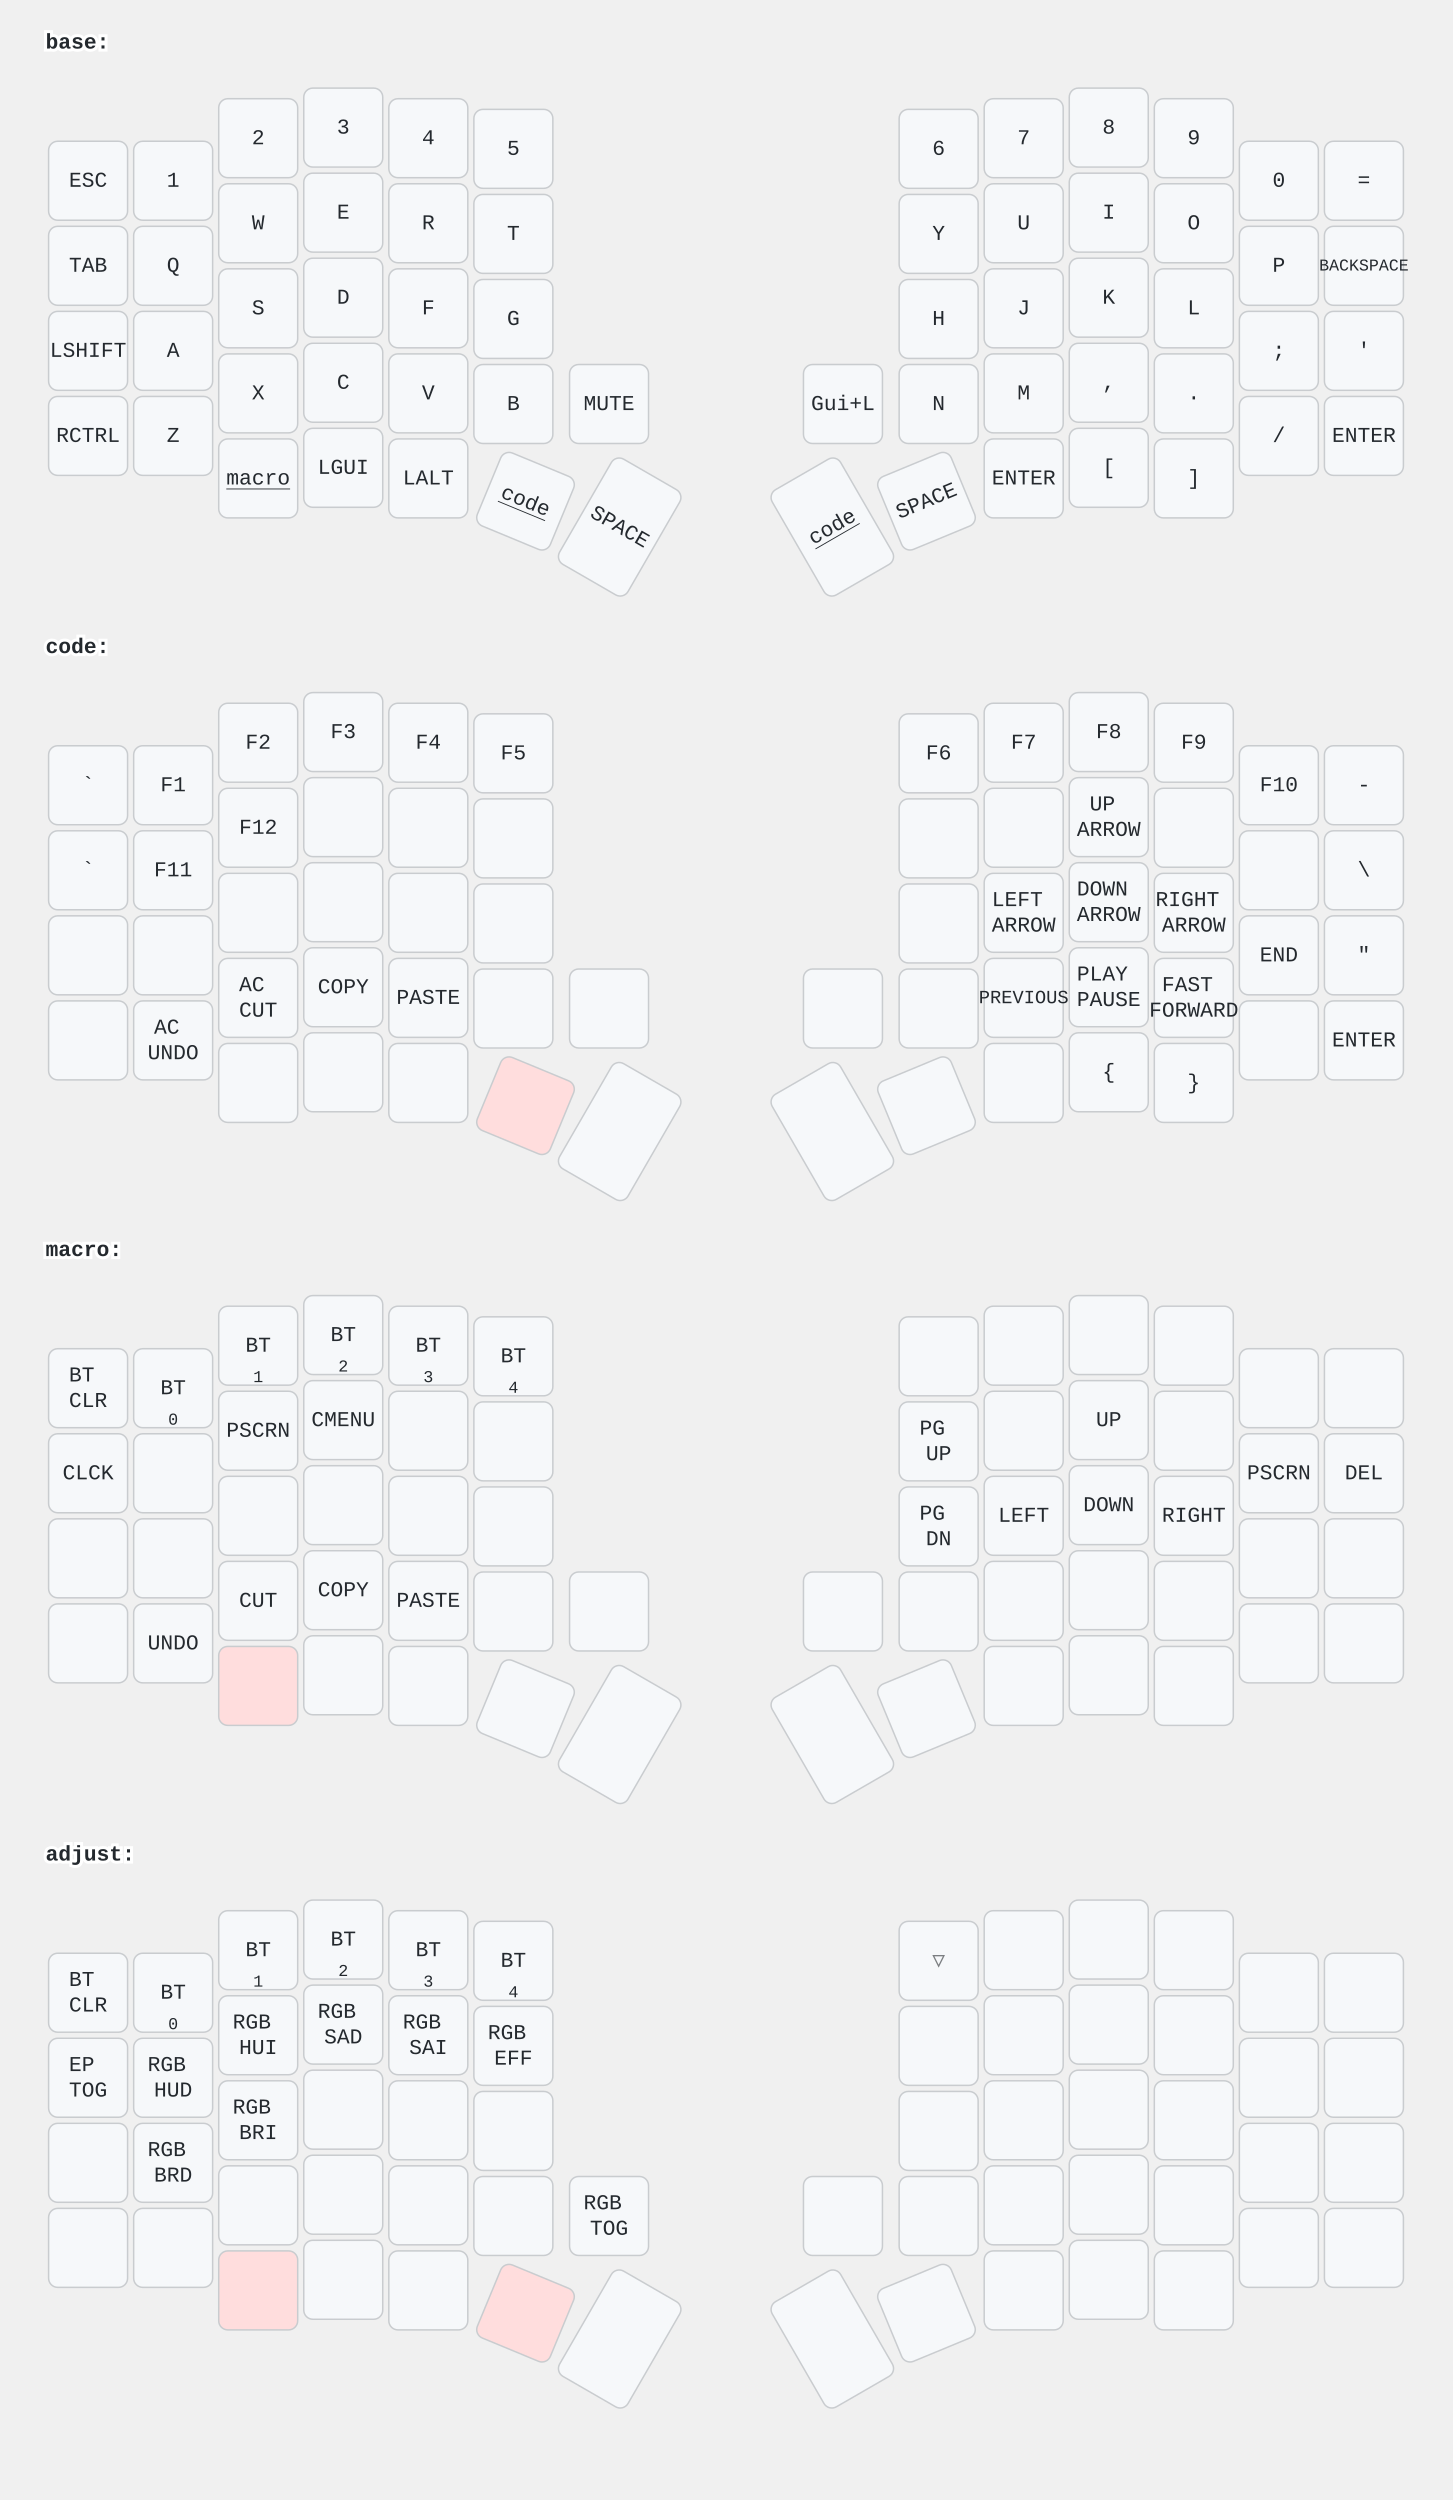
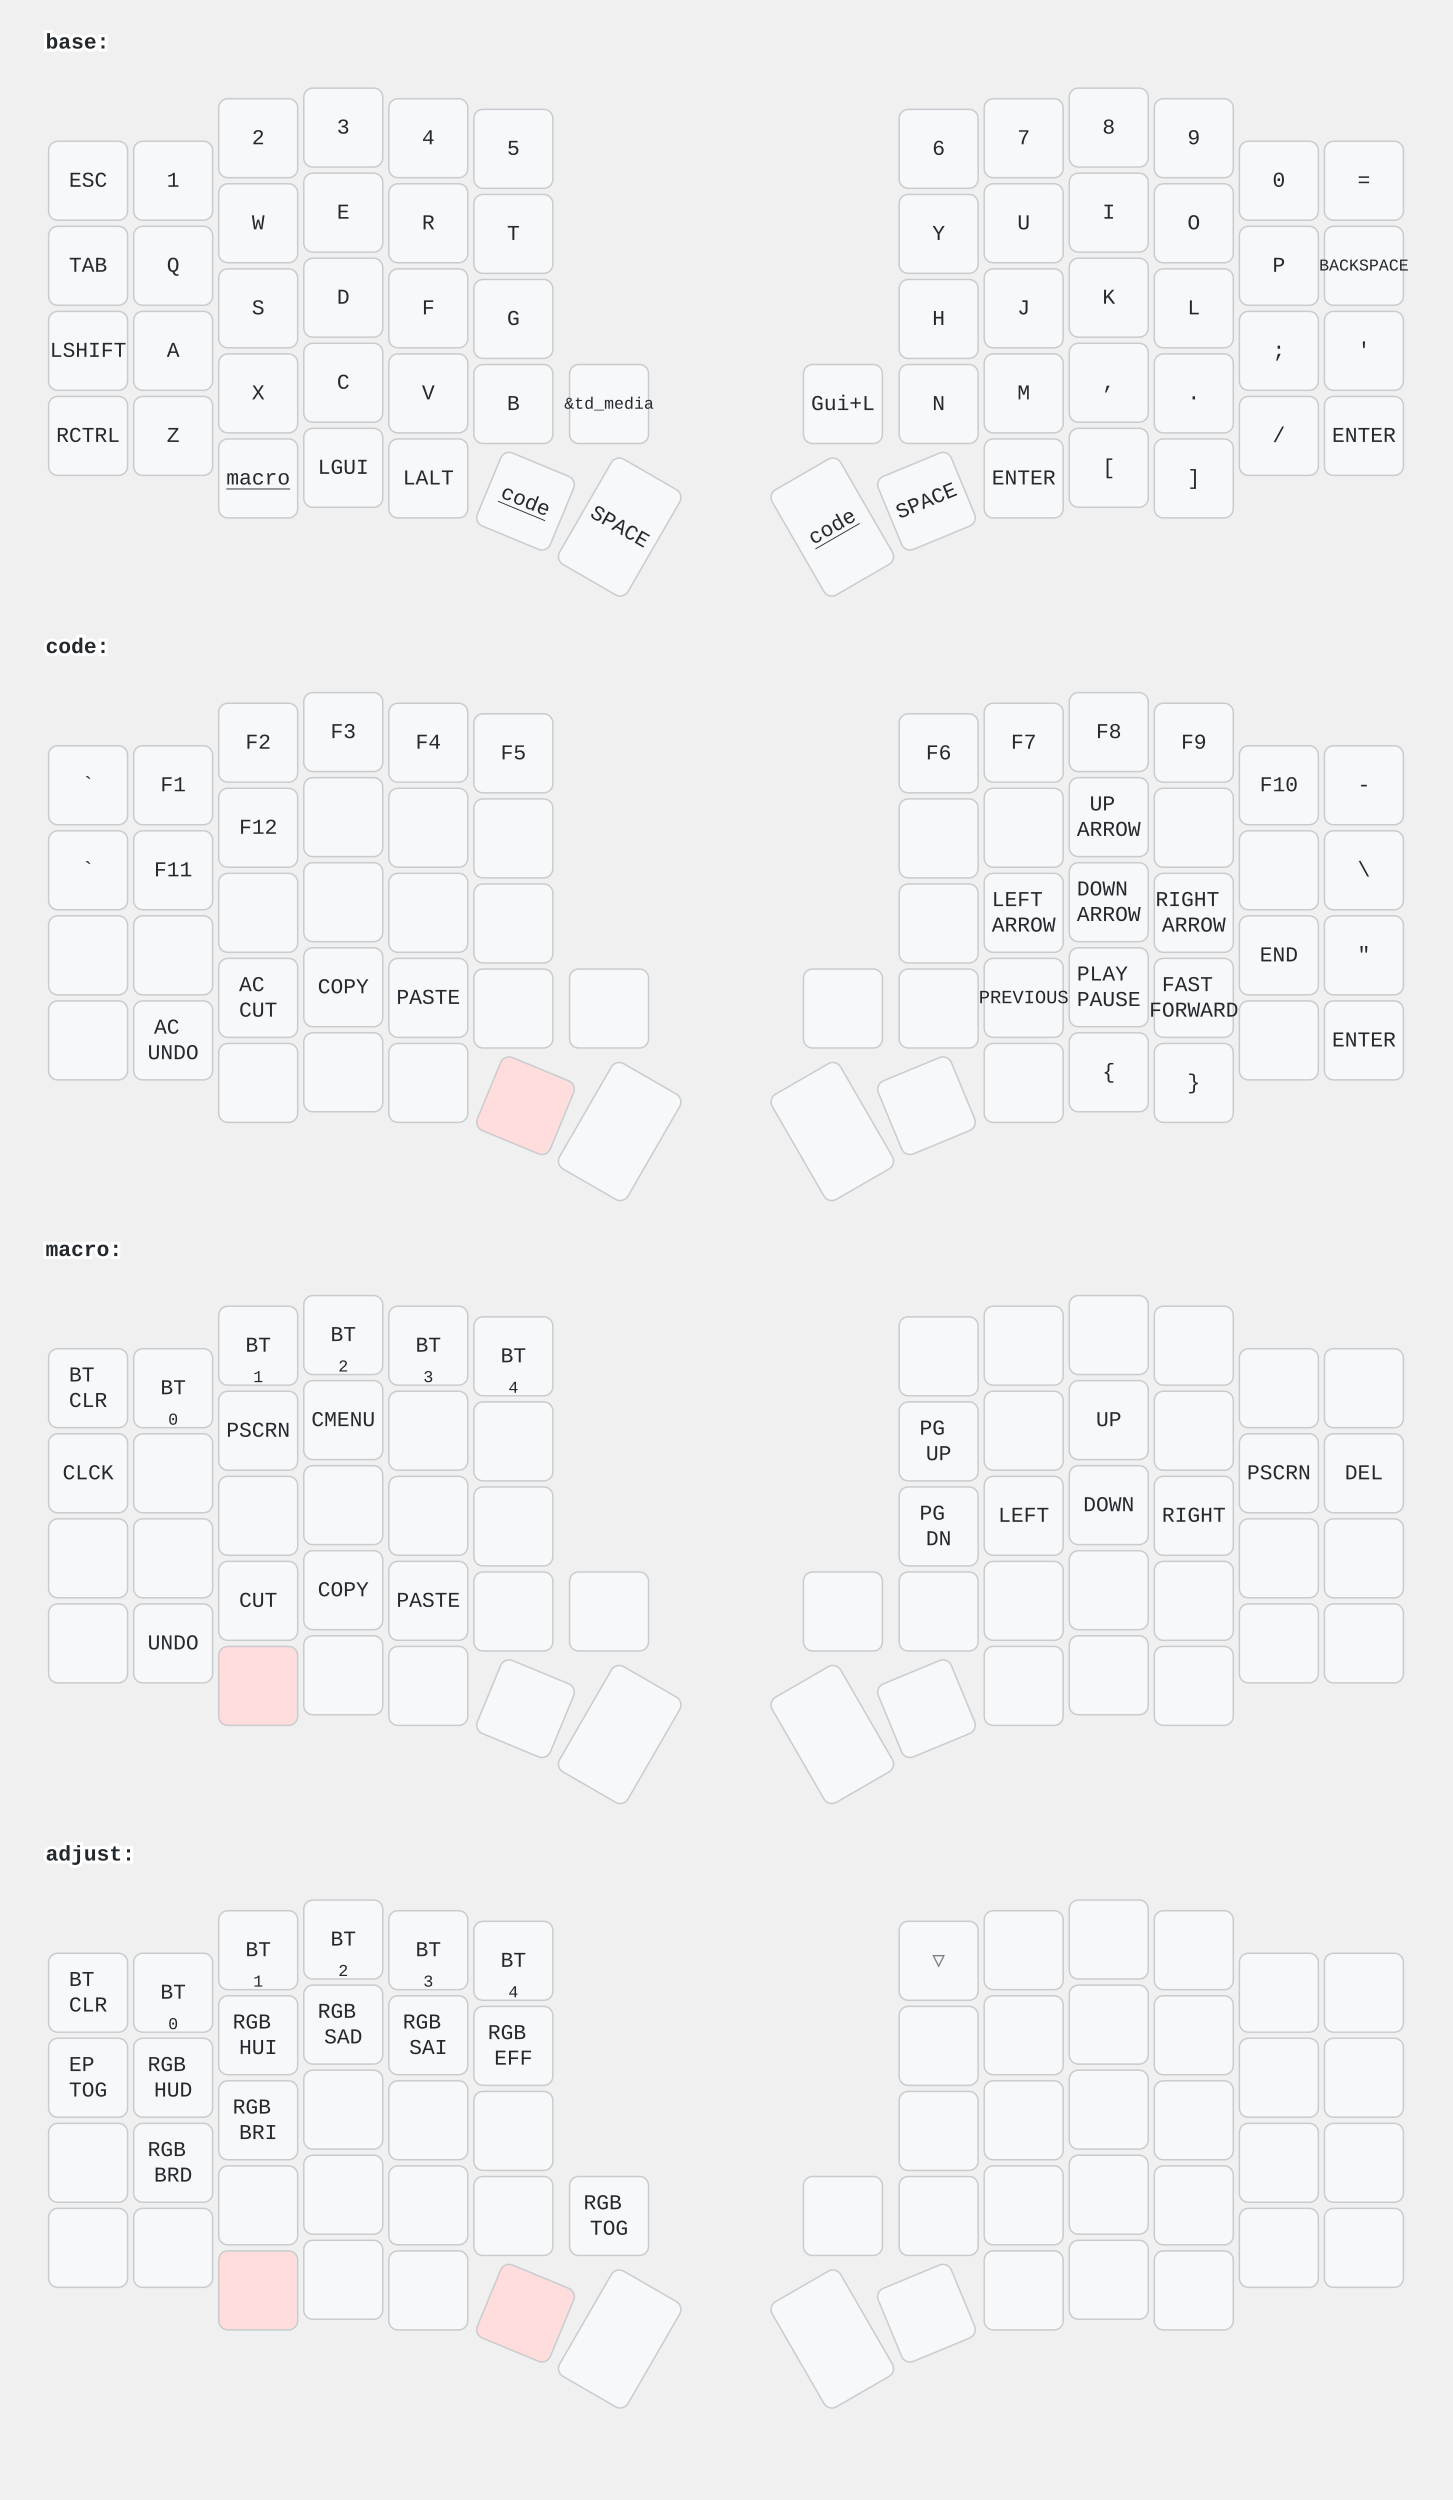
<svg xmlns="http://www.w3.org/2000/svg" width="956" height="1646" viewBox="0 0 956 1646" class="keymap">
  <style>/* inherit to force styles through use tags */
svg path {
    fill: inherit;
}

/* font and background color specifications */
svg.keymap {
    font-family: SFMono-Regular,Consolas,Liberation Mono,Menlo,monospace;
    font-size: 14px;
    font-kerning: normal;
    text-rendering: optimizeLegibility;
    fill: #24292e;
}

/* default key styling */
rect.key {
    fill: #f6f8fa;
}

rect.key, rect.combo {
    stroke: #c9cccf;
    stroke-width: 1;
}

/* default key side styling, only used is draw_key_sides is set */
rect.side {
    filter: brightness(90%);
}

/* color accent for combo boxes */
rect.combo, rect.combo-separate {
    fill: #cdf;
}

/* color accent for held keys */
rect.held, rect.combo.held {
    fill: #fdd;
}

/* color accent for ghost (optional) keys */
rect.ghost, rect.combo.ghost {
    stroke-dasharray: 4, 4;
    stroke-width: 2;
}

text {
    text-anchor: middle;
    dominant-baseline: middle;
}

/* styling for layer labels */
text.label {
    font-weight: bold;
    text-anchor: start;
    stroke: white;
    stroke-width: 4;
    paint-order: stroke;
}

/* styling for optional footer */
text.footer {
    text-anchor: end;
    dominant-baseline: auto;
    stroke: white;
    stroke-width: 4;
    paint-order: stroke;
}

/* styling for combo tap, and key non-tap label text */
text.combo, text.hold, text.shifted, text.left, text.right, text.tl, text.tr, text.bl, text.br {
    font-size: 11px;
}

text.hold, text.bl, text.br {
    text-anchor: middle;
    dominant-baseline: auto;
}

text.shifted, text.tl, text.tr {
    text-anchor: middle;
    dominant-baseline: hanging;
}

text.left, text.tl, text.bl {
    text-anchor: start;
}

text.right, text.tr, text.br {
    text-anchor: end;
}

text.layer-activator {
    text-decoration: underline;
}

/* styling for hold/shifted label text in combo box */
text.combo.hold, text.combo.shifted, text.combo.left, text.combo.right {
    font-size: 8px;
}

/* lighter symbol for transparent keys */
text.trans {
    fill: #7b7e81;
}

/* styling for combo dendrons */
path.combo {
    stroke-width: 1;
    stroke: gray;
    fill: none;
}

/* Start Tabler Icons Cleanup */
/* cannot use height/width with glyphs */
.icon-tabler &gt; path {
    fill: inherit;
    stroke: inherit;
    stroke-width: 2;
}
/* hide tabler's default box */
.icon-tabler &gt; path[stroke="none"][fill="none"] {
    visibility: hidden;
}
/* End Tabler Icons Cleanup */
</style>
  <g transform="translate(30, 0)" class="layer-base">
    <text x="0" y="28" class="label" id="base">base:</text>
    <g transform="translate(0, 56)">
      <g transform="translate(28, 63)" class="key keypos-0">
        <rect rx="6" ry="6" x="-26" y="-26" width="52" height="52" class="key" />
        <text x="0" y="0" class="key tap">ESC</text>
      </g>
      <g transform="translate(84, 63)" class="key keypos-1">
        <rect rx="6" ry="6" x="-26" y="-26" width="52" height="52" class="key" />
        <text x="0" y="0" class="key tap">1</text>
      </g>
      <g transform="translate(140, 35)" class="key keypos-2">
        <rect rx="6" ry="6" x="-26" y="-26" width="52" height="52" class="key" />
        <text x="0" y="0" class="key tap">2</text>
      </g>
      <g transform="translate(196, 28)" class="key keypos-3">
        <rect rx="6" ry="6" x="-26" y="-26" width="52" height="52" class="key" />
        <text x="0" y="0" class="key tap">3</text>
      </g>
      <g transform="translate(252, 35)" class="key keypos-4">
        <rect rx="6" ry="6" x="-26" y="-26" width="52" height="52" class="key" />
        <text x="0" y="0" class="key tap">4</text>
      </g>
      <g transform="translate(308, 42)" class="key keypos-5">
        <rect rx="6" ry="6" x="-26" y="-26" width="52" height="52" class="key" />
        <text x="0" y="0" class="key tap">5</text>
      </g>
      <g transform="translate(588, 42)" class="key keypos-6">
        <rect rx="6" ry="6" x="-26" y="-26" width="52" height="52" class="key" />
        <text x="0" y="0" class="key tap">6</text>
      </g>
      <g transform="translate(644, 35)" class="key keypos-7">
        <rect rx="6" ry="6" x="-26" y="-26" width="52" height="52" class="key" />
        <text x="0" y="0" class="key tap">7</text>
      </g>
      <g transform="translate(700, 28)" class="key keypos-8">
        <rect rx="6" ry="6" x="-26" y="-26" width="52" height="52" class="key" />
        <text x="0" y="0" class="key tap">8</text>
      </g>
      <g transform="translate(756, 35)" class="key keypos-9">
        <rect rx="6" ry="6" x="-26" y="-26" width="52" height="52" class="key" />
        <text x="0" y="0" class="key tap">9</text>
      </g>
      <g transform="translate(812, 63)" class="key keypos-10">
        <rect rx="6" ry="6" x="-26" y="-26" width="52" height="52" class="key" />
        <text x="0" y="0" class="key tap">0</text>
      </g>
      <g transform="translate(868, 63)" class="key keypos-11">
        <rect rx="6" ry="6" x="-26" y="-26" width="52" height="52" class="key" />
        <text x="0" y="0" class="key tap">=</text>
      </g>
      <g transform="translate(28, 119)" class="key keypos-12">
        <rect rx="6" ry="6" x="-26" y="-26" width="52" height="52" class="key" />
        <text x="0" y="0" class="key tap">TAB</text>
      </g>
      <g transform="translate(84, 119)" class="key keypos-13">
        <rect rx="6" ry="6" x="-26" y="-26" width="52" height="52" class="key" />
        <text x="0" y="0" class="key tap">Q</text>
      </g>
      <g transform="translate(140, 91)" class="key keypos-14">
        <rect rx="6" ry="6" x="-26" y="-26" width="52" height="52" class="key" />
        <text x="0" y="0" class="key tap">W</text>
      </g>
      <g transform="translate(196, 84)" class="key keypos-15">
        <rect rx="6" ry="6" x="-26" y="-26" width="52" height="52" class="key" />
        <text x="0" y="0" class="key tap">E</text>
      </g>
      <g transform="translate(252, 91)" class="key keypos-16">
        <rect rx="6" ry="6" x="-26" y="-26" width="52" height="52" class="key" />
        <text x="0" y="0" class="key tap">R</text>
      </g>
      <g transform="translate(308, 98)" class="key keypos-17">
        <rect rx="6" ry="6" x="-26" y="-26" width="52" height="52" class="key" />
        <text x="0" y="0" class="key tap">T</text>
      </g>
      <g transform="translate(588, 98)" class="key keypos-18">
        <rect rx="6" ry="6" x="-26" y="-26" width="52" height="52" class="key" />
        <text x="0" y="0" class="key tap">Y</text>
      </g>
      <g transform="translate(644, 91)" class="key keypos-19">
        <rect rx="6" ry="6" x="-26" y="-26" width="52" height="52" class="key" />
        <text x="0" y="0" class="key tap">U</text>
      </g>
      <g transform="translate(700, 84)" class="key keypos-20">
        <rect rx="6" ry="6" x="-26" y="-26" width="52" height="52" class="key" />
        <text x="0" y="0" class="key tap">I</text>
      </g>
      <g transform="translate(756, 91)" class="key keypos-21">
        <rect rx="6" ry="6" x="-26" y="-26" width="52" height="52" class="key" />
        <text x="0" y="0" class="key tap">O</text>
      </g>
      <g transform="translate(812, 119)" class="key keypos-22">
        <rect rx="6" ry="6" x="-26" y="-26" width="52" height="52" class="key" />
        <text x="0" y="0" class="key tap">P</text>
      </g>
      <g transform="translate(868, 119)" class="key keypos-23">
        <rect rx="6" ry="6" x="-26" y="-26" width="52" height="52" class="key" />
        <text x="0" y="0" class="key tap">
          <tspan style="font-size: 78%">BACKSPACE</tspan>
        </text>
      </g>
      <g transform="translate(28, 175)" class="key keypos-24">
        <rect rx="6" ry="6" x="-26" y="-26" width="52" height="52" class="key" />
        <text x="0" y="0" class="key tap">LSHIFT</text>
      </g>
      <g transform="translate(84, 175)" class="key keypos-25">
        <rect rx="6" ry="6" x="-26" y="-26" width="52" height="52" class="key" />
        <text x="0" y="0" class="key tap">A</text>
      </g>
      <g transform="translate(140, 147)" class="key keypos-26">
        <rect rx="6" ry="6" x="-26" y="-26" width="52" height="52" class="key" />
        <text x="0" y="0" class="key tap">S</text>
      </g>
      <g transform="translate(196, 140)" class="key keypos-27">
        <rect rx="6" ry="6" x="-26" y="-26" width="52" height="52" class="key" />
        <text x="0" y="0" class="key tap">D</text>
      </g>
      <g transform="translate(252, 147)" class="key keypos-28">
        <rect rx="6" ry="6" x="-26" y="-26" width="52" height="52" class="key" />
        <text x="0" y="0" class="key tap">F</text>
      </g>
      <g transform="translate(308, 154)" class="key keypos-29">
        <rect rx="6" ry="6" x="-26" y="-26" width="52" height="52" class="key" />
        <text x="0" y="0" class="key tap">G</text>
      </g>
      <g transform="translate(588, 154)" class="key keypos-30">
        <rect rx="6" ry="6" x="-26" y="-26" width="52" height="52" class="key" />
        <text x="0" y="0" class="key tap">H</text>
      </g>
      <g transform="translate(644, 147)" class="key keypos-31">
        <rect rx="6" ry="6" x="-26" y="-26" width="52" height="52" class="key" />
        <text x="0" y="0" class="key tap">J</text>
      </g>
      <g transform="translate(700, 140)" class="key keypos-32">
        <rect rx="6" ry="6" x="-26" y="-26" width="52" height="52" class="key" />
        <text x="0" y="0" class="key tap">K</text>
      </g>
      <g transform="translate(756, 147)" class="key keypos-33">
        <rect rx="6" ry="6" x="-26" y="-26" width="52" height="52" class="key" />
        <text x="0" y="0" class="key tap">L</text>
      </g>
      <g transform="translate(812, 175)" class="key keypos-34">
        <rect rx="6" ry="6" x="-26" y="-26" width="52" height="52" class="key" />
        <text x="0" y="0" class="key tap">;</text>
      </g>
      <g transform="translate(868, 175)" class="key keypos-35">
        <rect rx="6" ry="6" x="-26" y="-26" width="52" height="52" class="key" />
        <text x="0" y="0" class="key tap">'</text>
      </g>
      <g transform="translate(28, 231)" class="key keypos-36">
        <rect rx="6" ry="6" x="-26" y="-26" width="52" height="52" class="key" />
        <text x="0" y="0" class="key tap">RCTRL</text>
      </g>
      <g transform="translate(84, 231)" class="key keypos-37">
        <rect rx="6" ry="6" x="-26" y="-26" width="52" height="52" class="key" />
        <text x="0" y="0" class="key tap">Z</text>
      </g>
      <g transform="translate(140, 203)" class="key keypos-38">
        <rect rx="6" ry="6" x="-26" y="-26" width="52" height="52" class="key" />
        <text x="0" y="0" class="key tap">X</text>
      </g>
      <g transform="translate(196, 196)" class="key keypos-39">
        <rect rx="6" ry="6" x="-26" y="-26" width="52" height="52" class="key" />
        <text x="0" y="0" class="key tap">C</text>
      </g>
      <g transform="translate(252, 203)" class="key keypos-40">
        <rect rx="6" ry="6" x="-26" y="-26" width="52" height="52" class="key" />
        <text x="0" y="0" class="key tap">V</text>
      </g>
      <g transform="translate(308, 210)" class="key keypos-41">
        <rect rx="6" ry="6" x="-26" y="-26" width="52" height="52" class="key" />
        <text x="0" y="0" class="key tap">B</text>
      </g>
      <g transform="translate(371, 210)" class="key keypos-42">
        <rect rx="6" ry="6" x="-26" y="-26" width="52" height="52" class="key" />
-         <text x="0" y="0" class="key tap">MUTE</text>
+         <text x="0" y="0" class="key tap">
+           <tspan style="font-size: 78%">&amp;td_media</tspan>
+         </text>
      </g>
      <g transform="translate(525, 210)" class="key keypos-43">
        <rect rx="6" ry="6" x="-26" y="-26" width="52" height="52" class="key" />
        <text x="0" y="0" class="key tap">Gui+L</text>
      </g>
      <g transform="translate(588, 210)" class="key keypos-44">
        <rect rx="6" ry="6" x="-26" y="-26" width="52" height="52" class="key" />
        <text x="0" y="0" class="key tap">N</text>
      </g>
      <g transform="translate(644, 203)" class="key keypos-45">
        <rect rx="6" ry="6" x="-26" y="-26" width="52" height="52" class="key" />
        <text x="0" y="0" class="key tap">M</text>
      </g>
      <g transform="translate(700, 196)" class="key keypos-46">
        <rect rx="6" ry="6" x="-26" y="-26" width="52" height="52" class="key" />
        <text x="0" y="0" class="key tap">,</text>
      </g>
      <g transform="translate(756, 203)" class="key keypos-47">
        <rect rx="6" ry="6" x="-26" y="-26" width="52" height="52" class="key" />
        <text x="0" y="0" class="key tap">.</text>
      </g>
      <g transform="translate(812, 231)" class="key keypos-48">
        <rect rx="6" ry="6" x="-26" y="-26" width="52" height="52" class="key" />
        <text x="0" y="0" class="key tap">/</text>
      </g>
      <g transform="translate(868, 231)" class="key keypos-49">
        <rect rx="6" ry="6" x="-26" y="-26" width="52" height="52" class="key" />
        <text x="0" y="0" class="key tap">ENTER</text>
      </g>
      <g transform="translate(140, 259)" class="key keypos-50">
        <rect rx="6" ry="6" x="-26" y="-26" width="52" height="52" class="key" />
        <a href="#macro">
          <text x="0" y="0" class="key tap layer-activator">macro</text>
        </a>
      </g>
      <g transform="translate(196, 252)" class="key keypos-51">
        <rect rx="6" ry="6" x="-26" y="-26" width="52" height="52" class="key" />
        <text x="0" y="0" class="key tap">LGUI</text>
      </g>
      <g transform="translate(252, 259)" class="key keypos-52">
        <rect rx="6" ry="6" x="-26" y="-26" width="52" height="52" class="key" />
        <text x="0" y="0" class="key tap">LALT</text>
      </g>
      <g transform="translate(316, 274) rotate(22.5)" class="key keypos-53">
        <rect rx="6" ry="6" x="-26" y="-26" width="52" height="52" class="key" />
        <a href="#code">
          <text x="0" y="0" class="key tap layer-activator">code</text>
        </a>
      </g>
      <g transform="translate(378, 291) rotate(30.0)" class="key keypos-54">
        <rect rx="6" ry="6" x="-26" y="-40" width="52" height="80" class="key" />
        <text x="0" y="0" class="key tap">SPACE</text>
      </g>
      <g transform="translate(518, 291) rotate(-30.0)" class="key keypos-55">
        <rect rx="6" ry="6" x="-26" y="-40" width="52" height="80" class="key" />
        <a href="#code">
          <text x="0" y="0" class="key tap layer-activator">code</text>
        </a>
      </g>
      <g transform="translate(580, 274) rotate(-22.5)" class="key keypos-56">
        <rect rx="6" ry="6" x="-26" y="-26" width="52" height="52" class="key" />
        <text x="0" y="0" class="key tap">SPACE</text>
      </g>
      <g transform="translate(644, 259)" class="key keypos-57">
        <rect rx="6" ry="6" x="-26" y="-26" width="52" height="52" class="key" />
        <text x="0" y="0" class="key tap">ENTER</text>
      </g>
      <g transform="translate(700, 252)" class="key keypos-58">
        <rect rx="6" ry="6" x="-26" y="-26" width="52" height="52" class="key" />
        <text x="0" y="0" class="key tap">[</text>
      </g>
      <g transform="translate(756, 259)" class="key keypos-59">
        <rect rx="6" ry="6" x="-26" y="-26" width="52" height="52" class="key" />
        <text x="0" y="0" class="key tap">]</text>
      </g>
    </g>
  </g>
  <g transform="translate(30, 398)" class="layer-code">
    <text x="0" y="28" class="label" id="code">code:</text>
    <g transform="translate(0, 56)">
      <g transform="translate(28, 63)" class="key keypos-0">
        <rect rx="6" ry="6" x="-26" y="-26" width="52" height="52" class="key" />
        <text x="0" y="0" class="key tap">`</text>
      </g>
      <g transform="translate(84, 63)" class="key keypos-1">
        <rect rx="6" ry="6" x="-26" y="-26" width="52" height="52" class="key" />
        <text x="0" y="0" class="key tap">F1</text>
      </g>
      <g transform="translate(140, 35)" class="key keypos-2">
        <rect rx="6" ry="6" x="-26" y="-26" width="52" height="52" class="key" />
        <text x="0" y="0" class="key tap">F2</text>
      </g>
      <g transform="translate(196, 28)" class="key keypos-3">
        <rect rx="6" ry="6" x="-26" y="-26" width="52" height="52" class="key" />
        <text x="0" y="0" class="key tap">F3</text>
      </g>
      <g transform="translate(252, 35)" class="key keypos-4">
        <rect rx="6" ry="6" x="-26" y="-26" width="52" height="52" class="key" />
        <text x="0" y="0" class="key tap">F4</text>
      </g>
      <g transform="translate(308, 42)" class="key keypos-5">
        <rect rx="6" ry="6" x="-26" y="-26" width="52" height="52" class="key" />
        <text x="0" y="0" class="key tap">F5</text>
      </g>
      <g transform="translate(588, 42)" class="key keypos-6">
        <rect rx="6" ry="6" x="-26" y="-26" width="52" height="52" class="key" />
        <text x="0" y="0" class="key tap">F6</text>
      </g>
      <g transform="translate(644, 35)" class="key keypos-7">
        <rect rx="6" ry="6" x="-26" y="-26" width="52" height="52" class="key" />
        <text x="0" y="0" class="key tap">F7</text>
      </g>
      <g transform="translate(700, 28)" class="key keypos-8">
        <rect rx="6" ry="6" x="-26" y="-26" width="52" height="52" class="key" />
        <text x="0" y="0" class="key tap">F8</text>
      </g>
      <g transform="translate(756, 35)" class="key keypos-9">
        <rect rx="6" ry="6" x="-26" y="-26" width="52" height="52" class="key" />
        <text x="0" y="0" class="key tap">F9</text>
      </g>
      <g transform="translate(812, 63)" class="key keypos-10">
        <rect rx="6" ry="6" x="-26" y="-26" width="52" height="52" class="key" />
        <text x="0" y="0" class="key tap">F10</text>
      </g>
      <g transform="translate(868, 63)" class="key keypos-11">
        <rect rx="6" ry="6" x="-26" y="-26" width="52" height="52" class="key" />
        <text x="0" y="0" class="key tap">-</text>
      </g>
      <g transform="translate(28, 119)" class="key keypos-12">
        <rect rx="6" ry="6" x="-26" y="-26" width="52" height="52" class="key" />
        <text x="0" y="0" class="key tap">`</text>
      </g>
      <g transform="translate(84, 119)" class="key keypos-13">
        <rect rx="6" ry="6" x="-26" y="-26" width="52" height="52" class="key" />
        <text x="0" y="0" class="key tap">F11</text>
      </g>
      <g transform="translate(140, 91)" class="key keypos-14">
        <rect rx="6" ry="6" x="-26" y="-26" width="52" height="52" class="key" />
        <text x="0" y="0" class="key tap">F12</text>
      </g>
      <g transform="translate(196, 84)" class="key keypos-15">
        <rect rx="6" ry="6" x="-26" y="-26" width="52" height="52" class="key" />
      </g>
      <g transform="translate(252, 91)" class="key keypos-16">
        <rect rx="6" ry="6" x="-26" y="-26" width="52" height="52" class="key" />
      </g>
      <g transform="translate(308, 98)" class="key keypos-17">
        <rect rx="6" ry="6" x="-26" y="-26" width="52" height="52" class="key" />
      </g>
      <g transform="translate(588, 98)" class="key keypos-18">
        <rect rx="6" ry="6" x="-26" y="-26" width="52" height="52" class="key" />
      </g>
      <g transform="translate(644, 91)" class="key keypos-19">
        <rect rx="6" ry="6" x="-26" y="-26" width="52" height="52" class="key" />
      </g>
      <g transform="translate(700, 84)" class="key keypos-20">
        <rect rx="6" ry="6" x="-26" y="-26" width="52" height="52" class="key" />
        <text x="0" y="0" class="key tap">
          <tspan x="0" dy="-0.6em">UP</tspan>
          <tspan x="0" dy="1.2em">ARROW</tspan>
        </text>
      </g>
      <g transform="translate(756, 91)" class="key keypos-21">
        <rect rx="6" ry="6" x="-26" y="-26" width="52" height="52" class="key" />
      </g>
      <g transform="translate(812, 119)" class="key keypos-22">
        <rect rx="6" ry="6" x="-26" y="-26" width="52" height="52" class="key" />
      </g>
      <g transform="translate(868, 119)" class="key keypos-23">
        <rect rx="6" ry="6" x="-26" y="-26" width="52" height="52" class="key" />
        <text x="0" y="0" class="key tap">\</text>
      </g>
      <g transform="translate(28, 175)" class="key keypos-24">
        <rect rx="6" ry="6" x="-26" y="-26" width="52" height="52" class="key" />
      </g>
      <g transform="translate(84, 175)" class="key keypos-25">
        <rect rx="6" ry="6" x="-26" y="-26" width="52" height="52" class="key" />
      </g>
      <g transform="translate(140, 147)" class="key keypos-26">
        <rect rx="6" ry="6" x="-26" y="-26" width="52" height="52" class="key" />
      </g>
      <g transform="translate(196, 140)" class="key keypos-27">
        <rect rx="6" ry="6" x="-26" y="-26" width="52" height="52" class="key" />
      </g>
      <g transform="translate(252, 147)" class="key keypos-28">
        <rect rx="6" ry="6" x="-26" y="-26" width="52" height="52" class="key" />
      </g>
      <g transform="translate(308, 154)" class="key keypos-29">
        <rect rx="6" ry="6" x="-26" y="-26" width="52" height="52" class="key" />
      </g>
      <g transform="translate(588, 154)" class="key keypos-30">
        <rect rx="6" ry="6" x="-26" y="-26" width="52" height="52" class="key" />
      </g>
      <g transform="translate(644, 147)" class="key keypos-31">
        <rect rx="6" ry="6" x="-26" y="-26" width="52" height="52" class="key" />
        <text x="0" y="0" class="key tap">
          <tspan x="0" dy="-0.6em">LEFT</tspan>
          <tspan x="0" dy="1.2em">ARROW</tspan>
        </text>
      </g>
      <g transform="translate(700, 140)" class="key keypos-32">
        <rect rx="6" ry="6" x="-26" y="-26" width="52" height="52" class="key" />
        <text x="0" y="0" class="key tap">
          <tspan x="0" dy="-0.6em">DOWN</tspan>
          <tspan x="0" dy="1.2em">ARROW</tspan>
        </text>
      </g>
      <g transform="translate(756, 147)" class="key keypos-33">
        <rect rx="6" ry="6" x="-26" y="-26" width="52" height="52" class="key" />
        <text x="0" y="0" class="key tap">
          <tspan x="0" dy="-0.6em">RIGHT</tspan>
          <tspan x="0" dy="1.2em">ARROW</tspan>
        </text>
      </g>
      <g transform="translate(812, 175)" class="key keypos-34">
        <rect rx="6" ry="6" x="-26" y="-26" width="52" height="52" class="key" />
        <text x="0" y="0" class="key tap">END</text>
      </g>
      <g transform="translate(868, 175)" class="key keypos-35">
        <rect rx="6" ry="6" x="-26" y="-26" width="52" height="52" class="key" />
        <text x="0" y="0" class="key tap">"</text>
      </g>
      <g transform="translate(28, 231)" class="key keypos-36">
        <rect rx="6" ry="6" x="-26" y="-26" width="52" height="52" class="key" />
      </g>
      <g transform="translate(84, 231)" class="key keypos-37">
        <rect rx="6" ry="6" x="-26" y="-26" width="52" height="52" class="key" />
        <text x="0" y="0" class="key tap">
          <tspan x="0" dy="-0.6em">AC</tspan>
          <tspan x="0" dy="1.2em">UNDO</tspan>
        </text>
      </g>
      <g transform="translate(140, 203)" class="key keypos-38">
        <rect rx="6" ry="6" x="-26" y="-26" width="52" height="52" class="key" />
        <text x="0" y="0" class="key tap">
          <tspan x="0" dy="-0.6em">AC</tspan>
          <tspan x="0" dy="1.2em">CUT</tspan>
        </text>
      </g>
      <g transform="translate(196, 196)" class="key keypos-39">
        <rect rx="6" ry="6" x="-26" y="-26" width="52" height="52" class="key" />
        <text x="0" y="0" class="key tap">COPY</text>
      </g>
      <g transform="translate(252, 203)" class="key keypos-40">
        <rect rx="6" ry="6" x="-26" y="-26" width="52" height="52" class="key" />
        <text x="0" y="0" class="key tap">PASTE</text>
      </g>
      <g transform="translate(308, 210)" class="key keypos-41">
        <rect rx="6" ry="6" x="-26" y="-26" width="52" height="52" class="key" />
      </g>
      <g transform="translate(371, 210)" class="key keypos-42">
        <rect rx="6" ry="6" x="-26" y="-26" width="52" height="52" class="key" />
      </g>
      <g transform="translate(525, 210)" class="key keypos-43">
        <rect rx="6" ry="6" x="-26" y="-26" width="52" height="52" class="key" />
      </g>
      <g transform="translate(588, 210)" class="key keypos-44">
        <rect rx="6" ry="6" x="-26" y="-26" width="52" height="52" class="key" />
      </g>
      <g transform="translate(644, 203)" class="key keypos-45">
        <rect rx="6" ry="6" x="-26" y="-26" width="52" height="52" class="key" />
        <text x="0" y="0" class="key tap">
          <tspan style="font-size: 88%">PREVIOUS</tspan>
        </text>
      </g>
      <g transform="translate(700, 196)" class="key keypos-46">
        <rect rx="6" ry="6" x="-26" y="-26" width="52" height="52" class="key" />
        <text x="0" y="0" class="key tap">
          <tspan x="0" dy="-0.6em">PLAY</tspan>
          <tspan x="0" dy="1.2em">PAUSE</tspan>
        </text>
      </g>
      <g transform="translate(756, 203)" class="key keypos-47">
        <rect rx="6" ry="6" x="-26" y="-26" width="52" height="52" class="key" />
        <text x="0" y="0" class="key tap">
          <tspan x="0" dy="-0.6em">FAST</tspan>
          <tspan x="0" dy="1.2em">FORWARD</tspan>
        </text>
      </g>
      <g transform="translate(812, 231)" class="key keypos-48">
        <rect rx="6" ry="6" x="-26" y="-26" width="52" height="52" class="key" />
      </g>
      <g transform="translate(868, 231)" class="key keypos-49">
        <rect rx="6" ry="6" x="-26" y="-26" width="52" height="52" class="key" />
        <text x="0" y="0" class="key tap">ENTER</text>
      </g>
      <g transform="translate(140, 259)" class="key keypos-50">
        <rect rx="6" ry="6" x="-26" y="-26" width="52" height="52" class="key" />
      </g>
      <g transform="translate(196, 252)" class="key keypos-51">
        <rect rx="6" ry="6" x="-26" y="-26" width="52" height="52" class="key" />
      </g>
      <g transform="translate(252, 259)" class="key keypos-52">
        <rect rx="6" ry="6" x="-26" y="-26" width="52" height="52" class="key" />
      </g>
      <g transform="translate(316, 274) rotate(22.5)" class="key held keypos-53">
        <rect rx="6" ry="6" x="-26" y="-26" width="52" height="52" class="key held" />
      </g>
      <g transform="translate(378, 291) rotate(30.0)" class="key keypos-54">
        <rect rx="6" ry="6" x="-26" y="-40" width="52" height="80" class="key" />
      </g>
      <g transform="translate(518, 291) rotate(-30.0)" class="key keypos-55">
        <rect rx="6" ry="6" x="-26" y="-40" width="52" height="80" class="key" />
      </g>
      <g transform="translate(580, 274) rotate(-22.5)" class="key keypos-56">
        <rect rx="6" ry="6" x="-26" y="-26" width="52" height="52" class="key" />
      </g>
      <g transform="translate(644, 259)" class="key keypos-57">
        <rect rx="6" ry="6" x="-26" y="-26" width="52" height="52" class="key" />
      </g>
      <g transform="translate(700, 252)" class="key keypos-58">
        <rect rx="6" ry="6" x="-26" y="-26" width="52" height="52" class="key" />
        <text x="0" y="0" class="key tap">{</text>
      </g>
      <g transform="translate(756, 259)" class="key keypos-59">
        <rect rx="6" ry="6" x="-26" y="-26" width="52" height="52" class="key" />
        <text x="0" y="0" class="key tap">}</text>
      </g>
    </g>
  </g>
  <g transform="translate(30, 795)" class="layer-macro">
    <text x="0" y="28" class="label" id="macro">macro:</text>
    <g transform="translate(0, 56)">
      <g transform="translate(28, 63)" class="key keypos-0">
        <rect rx="6" ry="6" x="-26" y="-26" width="52" height="52" class="key" />
        <text x="0" y="0" class="key tap">
          <tspan x="0" dy="-0.6em">BT</tspan>
          <tspan x="0" dy="1.2em">CLR</tspan>
        </text>
      </g>
      <g transform="translate(84, 63)" class="key keypos-1">
        <rect rx="6" ry="6" x="-26" y="-26" width="52" height="52" class="key" />
        <text x="0" y="0" class="key tap">BT</text>
        <text x="0" y="24" class="key hold">0</text>
      </g>
      <g transform="translate(140, 35)" class="key keypos-2">
        <rect rx="6" ry="6" x="-26" y="-26" width="52" height="52" class="key" />
        <text x="0" y="0" class="key tap">BT</text>
        <text x="0" y="24" class="key hold">1</text>
      </g>
      <g transform="translate(196, 28)" class="key keypos-3">
        <rect rx="6" ry="6" x="-26" y="-26" width="52" height="52" class="key" />
        <text x="0" y="0" class="key tap">BT</text>
        <text x="0" y="24" class="key hold">2</text>
      </g>
      <g transform="translate(252, 35)" class="key keypos-4">
        <rect rx="6" ry="6" x="-26" y="-26" width="52" height="52" class="key" />
        <text x="0" y="0" class="key tap">BT</text>
        <text x="0" y="24" class="key hold">3</text>
      </g>
      <g transform="translate(308, 42)" class="key keypos-5">
        <rect rx="6" ry="6" x="-26" y="-26" width="52" height="52" class="key" />
        <text x="0" y="0" class="key tap">BT</text>
        <text x="0" y="24" class="key hold">4</text>
      </g>
      <g transform="translate(588, 42)" class="key keypos-6">
        <rect rx="6" ry="6" x="-26" y="-26" width="52" height="52" class="key" />
      </g>
      <g transform="translate(644, 35)" class="key keypos-7">
        <rect rx="6" ry="6" x="-26" y="-26" width="52" height="52" class="key" />
      </g>
      <g transform="translate(700, 28)" class="key keypos-8">
        <rect rx="6" ry="6" x="-26" y="-26" width="52" height="52" class="key" />
      </g>
      <g transform="translate(756, 35)" class="key keypos-9">
        <rect rx="6" ry="6" x="-26" y="-26" width="52" height="52" class="key" />
      </g>
      <g transform="translate(812, 63)" class="key keypos-10">
        <rect rx="6" ry="6" x="-26" y="-26" width="52" height="52" class="key" />
      </g>
      <g transform="translate(868, 63)" class="key keypos-11">
        <rect rx="6" ry="6" x="-26" y="-26" width="52" height="52" class="key" />
      </g>
      <g transform="translate(28, 119)" class="key keypos-12">
        <rect rx="6" ry="6" x="-26" y="-26" width="52" height="52" class="key" />
        <text x="0" y="0" class="key tap">CLCK</text>
      </g>
      <g transform="translate(84, 119)" class="key keypos-13">
        <rect rx="6" ry="6" x="-26" y="-26" width="52" height="52" class="key" />
      </g>
      <g transform="translate(140, 91)" class="key keypos-14">
        <rect rx="6" ry="6" x="-26" y="-26" width="52" height="52" class="key" />
        <text x="0" y="0" class="key tap">PSCRN</text>
      </g>
      <g transform="translate(196, 84)" class="key keypos-15">
        <rect rx="6" ry="6" x="-26" y="-26" width="52" height="52" class="key" />
        <text x="0" y="0" class="key tap">CMENU</text>
      </g>
      <g transform="translate(252, 91)" class="key keypos-16">
        <rect rx="6" ry="6" x="-26" y="-26" width="52" height="52" class="key" />
      </g>
      <g transform="translate(308, 98)" class="key keypos-17">
        <rect rx="6" ry="6" x="-26" y="-26" width="52" height="52" class="key" />
      </g>
      <g transform="translate(588, 98)" class="key keypos-18">
        <rect rx="6" ry="6" x="-26" y="-26" width="52" height="52" class="key" />
        <text x="0" y="0" class="key tap">
          <tspan x="0" dy="-0.6em">PG</tspan>
          <tspan x="0" dy="1.2em">UP</tspan>
        </text>
      </g>
      <g transform="translate(644, 91)" class="key keypos-19">
        <rect rx="6" ry="6" x="-26" y="-26" width="52" height="52" class="key" />
      </g>
      <g transform="translate(700, 84)" class="key keypos-20">
        <rect rx="6" ry="6" x="-26" y="-26" width="52" height="52" class="key" />
        <text x="0" y="0" class="key tap">UP</text>
      </g>
      <g transform="translate(756, 91)" class="key keypos-21">
        <rect rx="6" ry="6" x="-26" y="-26" width="52" height="52" class="key" />
      </g>
      <g transform="translate(812, 119)" class="key keypos-22">
        <rect rx="6" ry="6" x="-26" y="-26" width="52" height="52" class="key" />
        <text x="0" y="0" class="key tap">PSCRN</text>
      </g>
      <g transform="translate(868, 119)" class="key keypos-23">
        <rect rx="6" ry="6" x="-26" y="-26" width="52" height="52" class="key" />
        <text x="0" y="0" class="key tap">DEL</text>
      </g>
      <g transform="translate(28, 175)" class="key keypos-24">
        <rect rx="6" ry="6" x="-26" y="-26" width="52" height="52" class="key" />
      </g>
      <g transform="translate(84, 175)" class="key keypos-25">
        <rect rx="6" ry="6" x="-26" y="-26" width="52" height="52" class="key" />
      </g>
      <g transform="translate(140, 147)" class="key keypos-26">
        <rect rx="6" ry="6" x="-26" y="-26" width="52" height="52" class="key" />
      </g>
      <g transform="translate(196, 140)" class="key keypos-27">
        <rect rx="6" ry="6" x="-26" y="-26" width="52" height="52" class="key" />
      </g>
      <g transform="translate(252, 147)" class="key keypos-28">
        <rect rx="6" ry="6" x="-26" y="-26" width="52" height="52" class="key" />
      </g>
      <g transform="translate(308, 154)" class="key keypos-29">
        <rect rx="6" ry="6" x="-26" y="-26" width="52" height="52" class="key" />
      </g>
      <g transform="translate(588, 154)" class="key keypos-30">
        <rect rx="6" ry="6" x="-26" y="-26" width="52" height="52" class="key" />
        <text x="0" y="0" class="key tap">
          <tspan x="0" dy="-0.6em">PG</tspan>
          <tspan x="0" dy="1.2em">DN</tspan>
        </text>
      </g>
      <g transform="translate(644, 147)" class="key keypos-31">
        <rect rx="6" ry="6" x="-26" y="-26" width="52" height="52" class="key" />
        <text x="0" y="0" class="key tap">LEFT</text>
      </g>
      <g transform="translate(700, 140)" class="key keypos-32">
        <rect rx="6" ry="6" x="-26" y="-26" width="52" height="52" class="key" />
        <text x="0" y="0" class="key tap">DOWN</text>
      </g>
      <g transform="translate(756, 147)" class="key keypos-33">
        <rect rx="6" ry="6" x="-26" y="-26" width="52" height="52" class="key" />
        <text x="0" y="0" class="key tap">RIGHT</text>
      </g>
      <g transform="translate(812, 175)" class="key keypos-34">
        <rect rx="6" ry="6" x="-26" y="-26" width="52" height="52" class="key" />
      </g>
      <g transform="translate(868, 175)" class="key keypos-35">
        <rect rx="6" ry="6" x="-26" y="-26" width="52" height="52" class="key" />
      </g>
      <g transform="translate(28, 231)" class="key keypos-36">
        <rect rx="6" ry="6" x="-26" y="-26" width="52" height="52" class="key" />
      </g>
      <g transform="translate(84, 231)" class="key keypos-37">
        <rect rx="6" ry="6" x="-26" y="-26" width="52" height="52" class="key" />
        <text x="0" y="0" class="key tap">UNDO</text>
      </g>
      <g transform="translate(140, 203)" class="key keypos-38">
        <rect rx="6" ry="6" x="-26" y="-26" width="52" height="52" class="key" />
        <text x="0" y="0" class="key tap">CUT</text>
      </g>
      <g transform="translate(196, 196)" class="key keypos-39">
        <rect rx="6" ry="6" x="-26" y="-26" width="52" height="52" class="key" />
        <text x="0" y="0" class="key tap">COPY</text>
      </g>
      <g transform="translate(252, 203)" class="key keypos-40">
        <rect rx="6" ry="6" x="-26" y="-26" width="52" height="52" class="key" />
        <text x="0" y="0" class="key tap">PASTE</text>
      </g>
      <g transform="translate(308, 210)" class="key keypos-41">
        <rect rx="6" ry="6" x="-26" y="-26" width="52" height="52" class="key" />
      </g>
      <g transform="translate(371, 210)" class="key keypos-42">
        <rect rx="6" ry="6" x="-26" y="-26" width="52" height="52" class="key" />
      </g>
      <g transform="translate(525, 210)" class="key keypos-43">
        <rect rx="6" ry="6" x="-26" y="-26" width="52" height="52" class="key" />
      </g>
      <g transform="translate(588, 210)" class="key keypos-44">
        <rect rx="6" ry="6" x="-26" y="-26" width="52" height="52" class="key" />
      </g>
      <g transform="translate(644, 203)" class="key keypos-45">
        <rect rx="6" ry="6" x="-26" y="-26" width="52" height="52" class="key" />
      </g>
      <g transform="translate(700, 196)" class="key keypos-46">
        <rect rx="6" ry="6" x="-26" y="-26" width="52" height="52" class="key" />
      </g>
      <g transform="translate(756, 203)" class="key keypos-47">
        <rect rx="6" ry="6" x="-26" y="-26" width="52" height="52" class="key" />
      </g>
      <g transform="translate(812, 231)" class="key keypos-48">
        <rect rx="6" ry="6" x="-26" y="-26" width="52" height="52" class="key" />
      </g>
      <g transform="translate(868, 231)" class="key keypos-49">
        <rect rx="6" ry="6" x="-26" y="-26" width="52" height="52" class="key" />
      </g>
      <g transform="translate(140, 259)" class="key held keypos-50">
        <rect rx="6" ry="6" x="-26" y="-26" width="52" height="52" class="key held" />
      </g>
      <g transform="translate(196, 252)" class="key keypos-51">
        <rect rx="6" ry="6" x="-26" y="-26" width="52" height="52" class="key" />
      </g>
      <g transform="translate(252, 259)" class="key keypos-52">
        <rect rx="6" ry="6" x="-26" y="-26" width="52" height="52" class="key" />
      </g>
      <g transform="translate(316, 274) rotate(22.5)" class="key keypos-53">
        <rect rx="6" ry="6" x="-26" y="-26" width="52" height="52" class="key" />
      </g>
      <g transform="translate(378, 291) rotate(30.0)" class="key keypos-54">
        <rect rx="6" ry="6" x="-26" y="-40" width="52" height="80" class="key" />
      </g>
      <g transform="translate(518, 291) rotate(-30.0)" class="key keypos-55">
        <rect rx="6" ry="6" x="-26" y="-40" width="52" height="80" class="key" />
      </g>
      <g transform="translate(580, 274) rotate(-22.5)" class="key keypos-56">
        <rect rx="6" ry="6" x="-26" y="-26" width="52" height="52" class="key" />
      </g>
      <g transform="translate(644, 259)" class="key keypos-57">
        <rect rx="6" ry="6" x="-26" y="-26" width="52" height="52" class="key" />
      </g>
      <g transform="translate(700, 252)" class="key keypos-58">
        <rect rx="6" ry="6" x="-26" y="-26" width="52" height="52" class="key" />
      </g>
      <g transform="translate(756, 259)" class="key keypos-59">
        <rect rx="6" ry="6" x="-26" y="-26" width="52" height="52" class="key" />
      </g>
    </g>
  </g>
  <g transform="translate(30, 1193)" class="layer-adjust">
    <text x="0" y="28" class="label" id="adjust">adjust:</text>
    <g transform="translate(0, 56)">
      <g transform="translate(28, 63)" class="key keypos-0">
        <rect rx="6" ry="6" x="-26" y="-26" width="52" height="52" class="key" />
        <text x="0" y="0" class="key tap">
          <tspan x="0" dy="-0.6em">BT</tspan>
          <tspan x="0" dy="1.2em">CLR</tspan>
        </text>
      </g>
      <g transform="translate(84, 63)" class="key keypos-1">
        <rect rx="6" ry="6" x="-26" y="-26" width="52" height="52" class="key" />
        <text x="0" y="0" class="key tap">BT</text>
        <text x="0" y="24" class="key hold">0</text>
      </g>
      <g transform="translate(140, 35)" class="key keypos-2">
        <rect rx="6" ry="6" x="-26" y="-26" width="52" height="52" class="key" />
        <text x="0" y="0" class="key tap">BT</text>
        <text x="0" y="24" class="key hold">1</text>
      </g>
      <g transform="translate(196, 28)" class="key keypos-3">
        <rect rx="6" ry="6" x="-26" y="-26" width="52" height="52" class="key" />
        <text x="0" y="0" class="key tap">BT</text>
        <text x="0" y="24" class="key hold">2</text>
      </g>
      <g transform="translate(252, 35)" class="key keypos-4">
        <rect rx="6" ry="6" x="-26" y="-26" width="52" height="52" class="key" />
        <text x="0" y="0" class="key tap">BT</text>
        <text x="0" y="24" class="key hold">3</text>
      </g>
      <g transform="translate(308, 42)" class="key keypos-5">
        <rect rx="6" ry="6" x="-26" y="-26" width="52" height="52" class="key" />
        <text x="0" y="0" class="key tap">BT</text>
        <text x="0" y="24" class="key hold">4</text>
      </g>
      <g transform="translate(588, 42)" class="key trans keypos-6">
        <rect rx="6" ry="6" x="-26" y="-26" width="52" height="52" class="key trans" />
        <text x="0" y="0" class="key trans tap">▽</text>
      </g>
      <g transform="translate(644, 35)" class="key keypos-7">
        <rect rx="6" ry="6" x="-26" y="-26" width="52" height="52" class="key" />
      </g>
      <g transform="translate(700, 28)" class="key keypos-8">
        <rect rx="6" ry="6" x="-26" y="-26" width="52" height="52" class="key" />
      </g>
      <g transform="translate(756, 35)" class="key keypos-9">
        <rect rx="6" ry="6" x="-26" y="-26" width="52" height="52" class="key" />
      </g>
      <g transform="translate(812, 63)" class="key keypos-10">
        <rect rx="6" ry="6" x="-26" y="-26" width="52" height="52" class="key" />
      </g>
      <g transform="translate(868, 63)" class="key keypos-11">
        <rect rx="6" ry="6" x="-26" y="-26" width="52" height="52" class="key" />
      </g>
      <g transform="translate(28, 119)" class="key keypos-12">
        <rect rx="6" ry="6" x="-26" y="-26" width="52" height="52" class="key" />
        <text x="0" y="0" class="key tap">
          <tspan x="0" dy="-0.6em">EP</tspan>
          <tspan x="0" dy="1.2em">TOG</tspan>
        </text>
      </g>
      <g transform="translate(84, 119)" class="key keypos-13">
        <rect rx="6" ry="6" x="-26" y="-26" width="52" height="52" class="key" />
        <text x="0" y="0" class="key tap">
          <tspan x="0" dy="-0.6em">RGB</tspan>
          <tspan x="0" dy="1.2em">HUD</tspan>
        </text>
      </g>
      <g transform="translate(140, 91)" class="key keypos-14">
        <rect rx="6" ry="6" x="-26" y="-26" width="52" height="52" class="key" />
        <text x="0" y="0" class="key tap">
          <tspan x="0" dy="-0.6em">RGB</tspan>
          <tspan x="0" dy="1.2em">HUI</tspan>
        </text>
      </g>
      <g transform="translate(196, 84)" class="key keypos-15">
        <rect rx="6" ry="6" x="-26" y="-26" width="52" height="52" class="key" />
        <text x="0" y="0" class="key tap">
          <tspan x="0" dy="-0.6em">RGB</tspan>
          <tspan x="0" dy="1.2em">SAD</tspan>
        </text>
      </g>
      <g transform="translate(252, 91)" class="key keypos-16">
        <rect rx="6" ry="6" x="-26" y="-26" width="52" height="52" class="key" />
        <text x="0" y="0" class="key tap">
          <tspan x="0" dy="-0.6em">RGB</tspan>
          <tspan x="0" dy="1.2em">SAI</tspan>
        </text>
      </g>
      <g transform="translate(308, 98)" class="key keypos-17">
        <rect rx="6" ry="6" x="-26" y="-26" width="52" height="52" class="key" />
        <text x="0" y="0" class="key tap">
          <tspan x="0" dy="-0.6em">RGB</tspan>
          <tspan x="0" dy="1.2em">EFF</tspan>
        </text>
      </g>
      <g transform="translate(588, 98)" class="key keypos-18">
        <rect rx="6" ry="6" x="-26" y="-26" width="52" height="52" class="key" />
      </g>
      <g transform="translate(644, 91)" class="key keypos-19">
        <rect rx="6" ry="6" x="-26" y="-26" width="52" height="52" class="key" />
      </g>
      <g transform="translate(700, 84)" class="key keypos-20">
        <rect rx="6" ry="6" x="-26" y="-26" width="52" height="52" class="key" />
      </g>
      <g transform="translate(756, 91)" class="key keypos-21">
        <rect rx="6" ry="6" x="-26" y="-26" width="52" height="52" class="key" />
      </g>
      <g transform="translate(812, 119)" class="key keypos-22">
        <rect rx="6" ry="6" x="-26" y="-26" width="52" height="52" class="key" />
      </g>
      <g transform="translate(868, 119)" class="key keypos-23">
        <rect rx="6" ry="6" x="-26" y="-26" width="52" height="52" class="key" />
      </g>
      <g transform="translate(28, 175)" class="key keypos-24">
        <rect rx="6" ry="6" x="-26" y="-26" width="52" height="52" class="key" />
      </g>
      <g transform="translate(84, 175)" class="key keypos-25">
        <rect rx="6" ry="6" x="-26" y="-26" width="52" height="52" class="key" />
        <text x="0" y="0" class="key tap">
          <tspan x="0" dy="-0.6em">RGB</tspan>
          <tspan x="0" dy="1.2em">BRD</tspan>
        </text>
      </g>
      <g transform="translate(140, 147)" class="key keypos-26">
        <rect rx="6" ry="6" x="-26" y="-26" width="52" height="52" class="key" />
        <text x="0" y="0" class="key tap">
          <tspan x="0" dy="-0.6em">RGB</tspan>
          <tspan x="0" dy="1.2em">BRI</tspan>
        </text>
      </g>
      <g transform="translate(196, 140)" class="key keypos-27">
        <rect rx="6" ry="6" x="-26" y="-26" width="52" height="52" class="key" />
      </g>
      <g transform="translate(252, 147)" class="key keypos-28">
        <rect rx="6" ry="6" x="-26" y="-26" width="52" height="52" class="key" />
      </g>
      <g transform="translate(308, 154)" class="key keypos-29">
        <rect rx="6" ry="6" x="-26" y="-26" width="52" height="52" class="key" />
      </g>
      <g transform="translate(588, 154)" class="key keypos-30">
        <rect rx="6" ry="6" x="-26" y="-26" width="52" height="52" class="key" />
      </g>
      <g transform="translate(644, 147)" class="key keypos-31">
        <rect rx="6" ry="6" x="-26" y="-26" width="52" height="52" class="key" />
      </g>
      <g transform="translate(700, 140)" class="key keypos-32">
        <rect rx="6" ry="6" x="-26" y="-26" width="52" height="52" class="key" />
      </g>
      <g transform="translate(756, 147)" class="key keypos-33">
        <rect rx="6" ry="6" x="-26" y="-26" width="52" height="52" class="key" />
      </g>
      <g transform="translate(812, 175)" class="key keypos-34">
        <rect rx="6" ry="6" x="-26" y="-26" width="52" height="52" class="key" />
      </g>
      <g transform="translate(868, 175)" class="key keypos-35">
        <rect rx="6" ry="6" x="-26" y="-26" width="52" height="52" class="key" />
      </g>
      <g transform="translate(28, 231)" class="key keypos-36">
        <rect rx="6" ry="6" x="-26" y="-26" width="52" height="52" class="key" />
      </g>
      <g transform="translate(84, 231)" class="key keypos-37">
        <rect rx="6" ry="6" x="-26" y="-26" width="52" height="52" class="key" />
      </g>
      <g transform="translate(140, 203)" class="key keypos-38">
        <rect rx="6" ry="6" x="-26" y="-26" width="52" height="52" class="key" />
      </g>
      <g transform="translate(196, 196)" class="key keypos-39">
        <rect rx="6" ry="6" x="-26" y="-26" width="52" height="52" class="key" />
      </g>
      <g transform="translate(252, 203)" class="key keypos-40">
        <rect rx="6" ry="6" x="-26" y="-26" width="52" height="52" class="key" />
      </g>
      <g transform="translate(308, 210)" class="key keypos-41">
        <rect rx="6" ry="6" x="-26" y="-26" width="52" height="52" class="key" />
      </g>
      <g transform="translate(371, 210)" class="key keypos-42">
        <rect rx="6" ry="6" x="-26" y="-26" width="52" height="52" class="key" />
        <text x="0" y="0" class="key tap">
          <tspan x="0" dy="-0.6em">RGB</tspan>
          <tspan x="0" dy="1.2em">TOG</tspan>
        </text>
      </g>
      <g transform="translate(525, 210)" class="key keypos-43">
        <rect rx="6" ry="6" x="-26" y="-26" width="52" height="52" class="key" />
      </g>
      <g transform="translate(588, 210)" class="key keypos-44">
        <rect rx="6" ry="6" x="-26" y="-26" width="52" height="52" class="key" />
      </g>
      <g transform="translate(644, 203)" class="key keypos-45">
        <rect rx="6" ry="6" x="-26" y="-26" width="52" height="52" class="key" />
      </g>
      <g transform="translate(700, 196)" class="key keypos-46">
        <rect rx="6" ry="6" x="-26" y="-26" width="52" height="52" class="key" />
      </g>
      <g transform="translate(756, 203)" class="key keypos-47">
        <rect rx="6" ry="6" x="-26" y="-26" width="52" height="52" class="key" />
      </g>
      <g transform="translate(812, 231)" class="key keypos-48">
        <rect rx="6" ry="6" x="-26" y="-26" width="52" height="52" class="key" />
      </g>
      <g transform="translate(868, 231)" class="key keypos-49">
        <rect rx="6" ry="6" x="-26" y="-26" width="52" height="52" class="key" />
      </g>
      <g transform="translate(140, 259)" class="key held keypos-50">
        <rect rx="6" ry="6" x="-26" y="-26" width="52" height="52" class="key held" />
      </g>
      <g transform="translate(196, 252)" class="key keypos-51">
        <rect rx="6" ry="6" x="-26" y="-26" width="52" height="52" class="key" />
      </g>
      <g transform="translate(252, 259)" class="key keypos-52">
        <rect rx="6" ry="6" x="-26" y="-26" width="52" height="52" class="key" />
      </g>
      <g transform="translate(316, 274) rotate(22.5)" class="key held keypos-53">
        <rect rx="6" ry="6" x="-26" y="-26" width="52" height="52" class="key held" />
      </g>
      <g transform="translate(378, 291) rotate(30.0)" class="key keypos-54">
        <rect rx="6" ry="6" x="-26" y="-40" width="52" height="80" class="key" />
      </g>
      <g transform="translate(518, 291) rotate(-30.0)" class="key keypos-55">
        <rect rx="6" ry="6" x="-26" y="-40" width="52" height="80" class="key" />
      </g>
      <g transform="translate(580, 274) rotate(-22.5)" class="key keypos-56">
        <rect rx="6" ry="6" x="-26" y="-26" width="52" height="52" class="key" />
      </g>
      <g transform="translate(644, 259)" class="key keypos-57">
        <rect rx="6" ry="6" x="-26" y="-26" width="52" height="52" class="key" />
      </g>
      <g transform="translate(700, 252)" class="key keypos-58">
        <rect rx="6" ry="6" x="-26" y="-26" width="52" height="52" class="key" />
      </g>
      <g transform="translate(756, 259)" class="key keypos-59">
        <rect rx="6" ry="6" x="-26" y="-26" width="52" height="52" class="key" />
      </g>
    </g>
  </g>
</svg>
